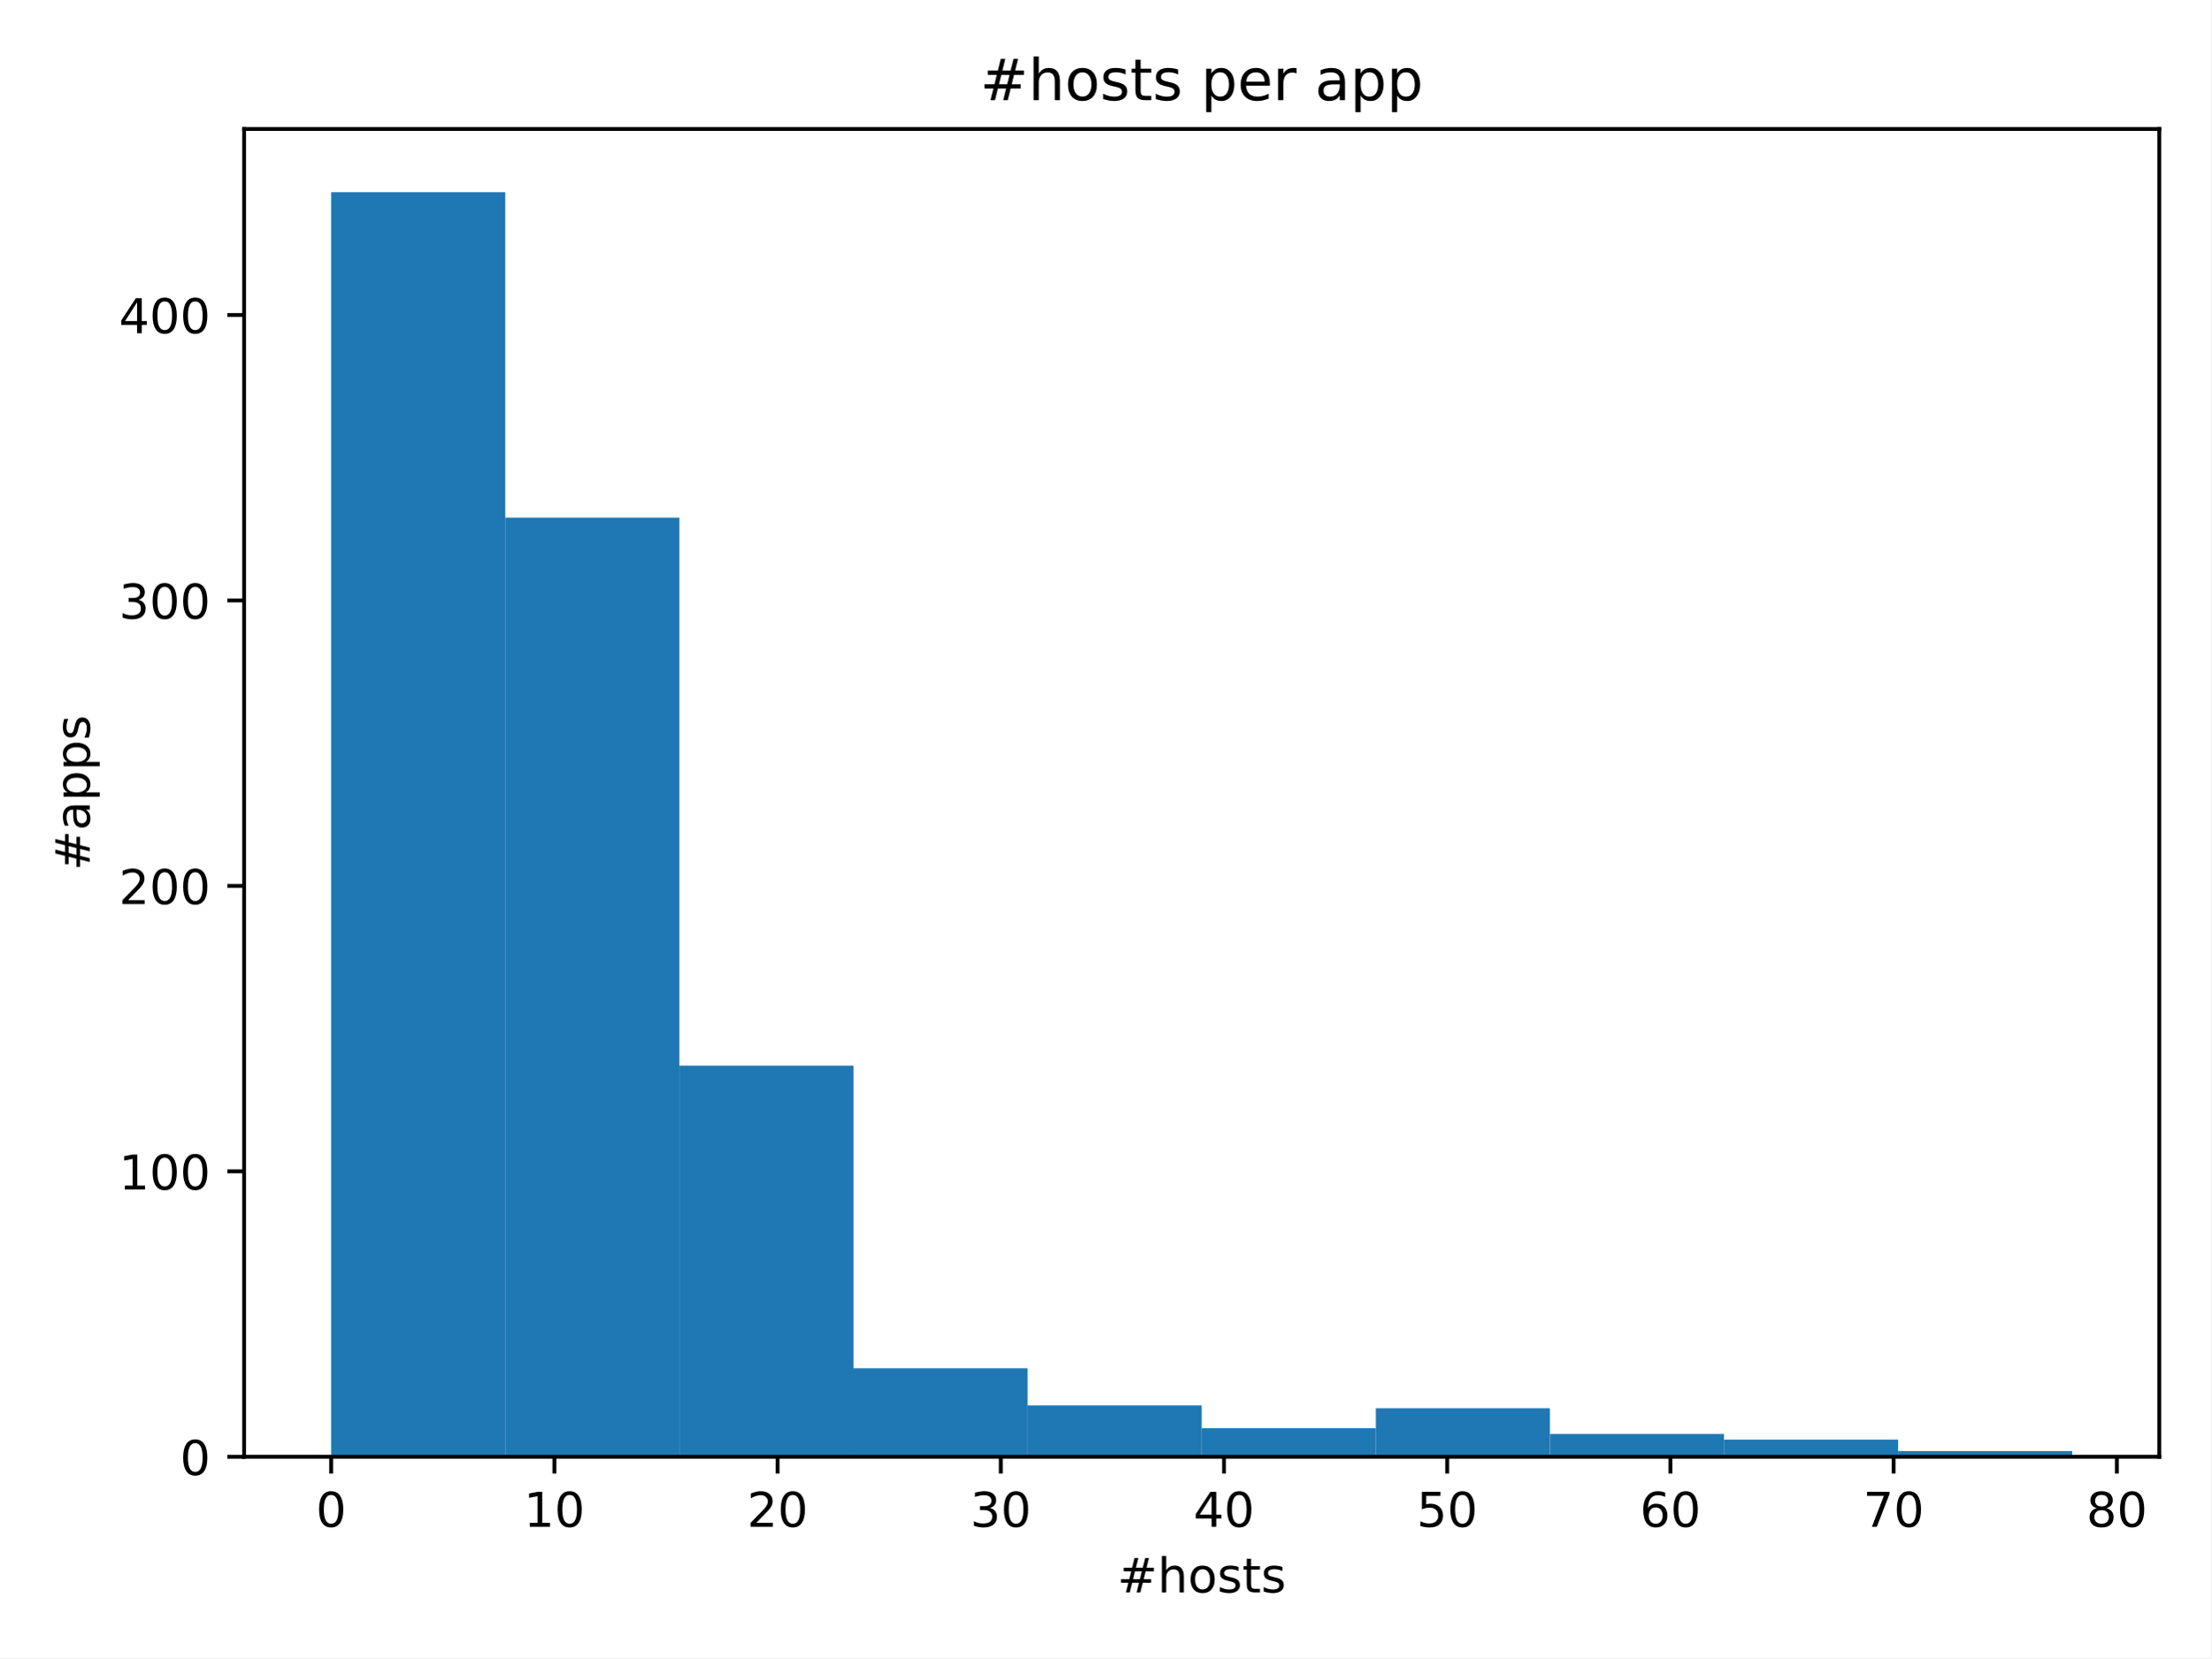
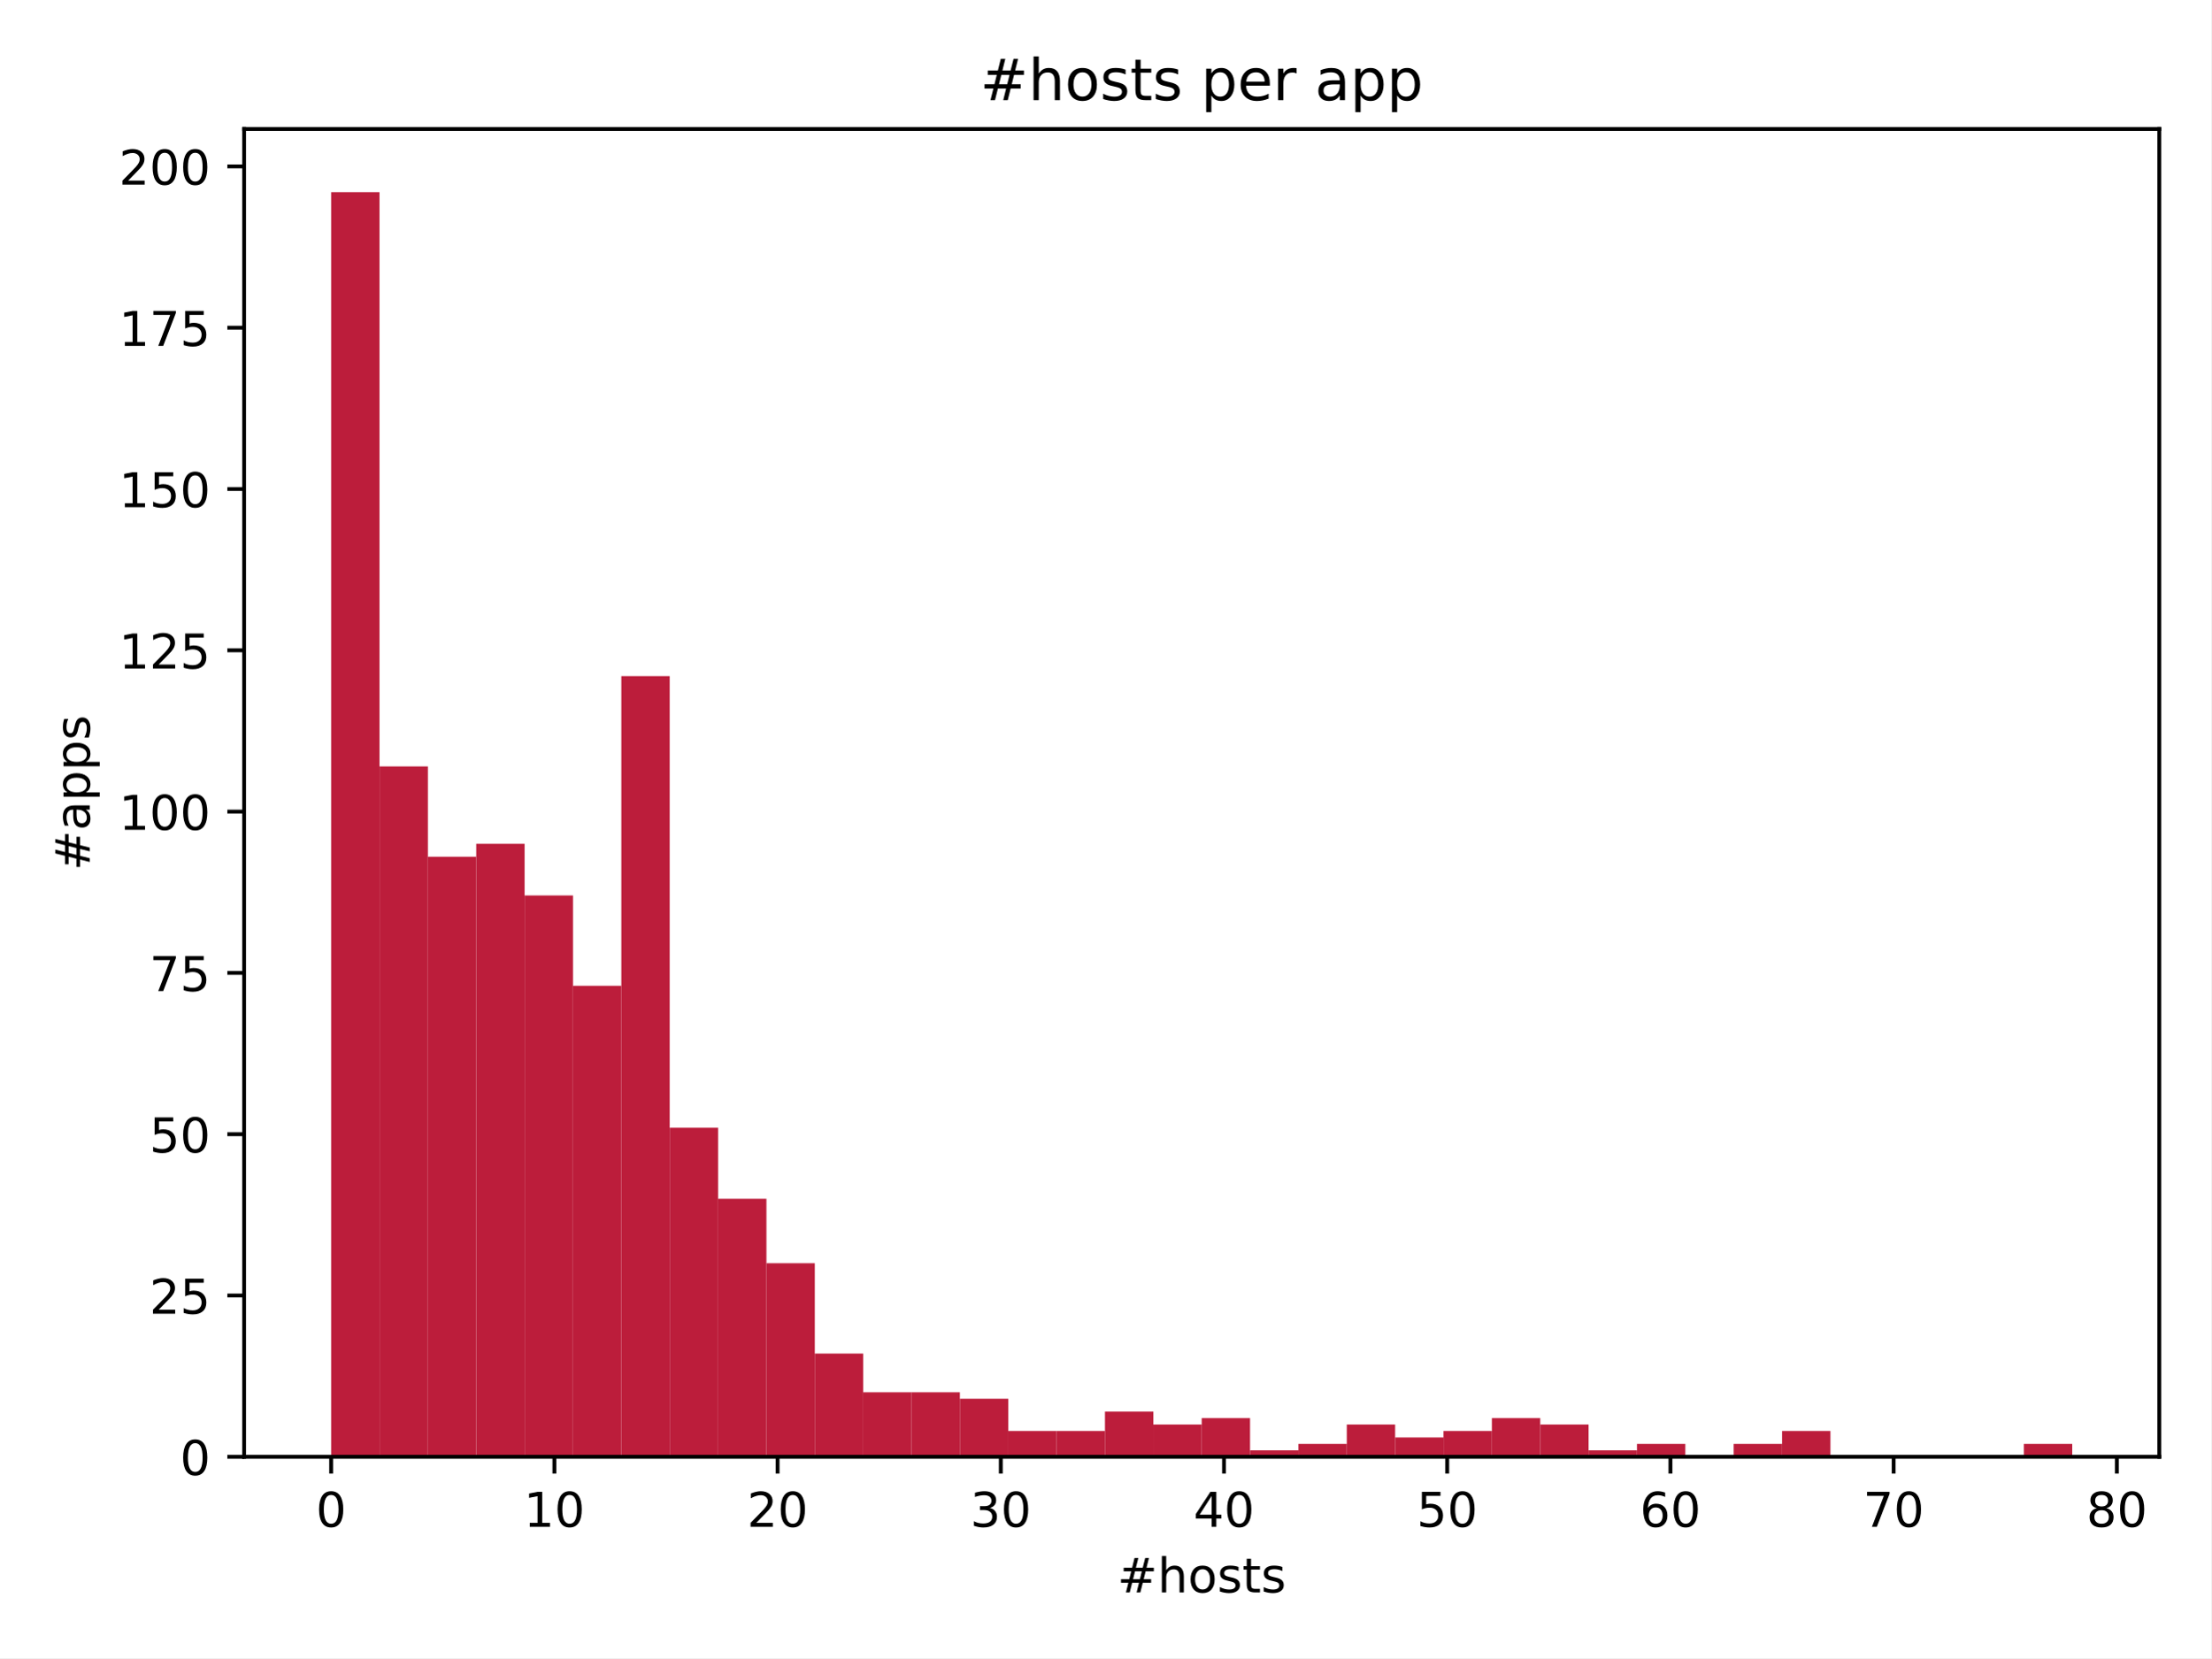
<svg xmlns="http://www.w3.org/2000/svg" xmlns:xlink="http://www.w3.org/1999/xlink" height="345.6pt" version="1.1" viewBox="0 0 460.8 345.6" width="460.8pt">
  <defs>
    <style type="text/css">*{stroke-linecap:butt;stroke-linejoin:round;}</style>
  </defs>
  <g id="figure_1">
    <g id="patch_1">
      <path d="M 0 345.6  L 460.8 345.6  L 460.8 0  L 0 0  z " style="fill:#ffffff;" />
    </g>
    <g id="axes_1">
      <g id="patch_2">
        <path d="M 50.87 303.64  L 450 303.64  L 450 26.88  L 50.87 26.88  z " style="fill:#ffffff;" />
      </g>
      <g id="patch_3">
-         <path clip-path="url(#p6327537e31)" d="M 69.012 303.64  L 105.297 303.64  L 105.297 40.059  L 69.012 40.059  z " style="fill:#1f77b4;" />
+         <path clip-path="url(#p799336137b)" d="M 69.012 303.64  L 79.091 303.64  L 79.091 40.059  L 69.012 40.059  z " style="fill:#bc1d3b;" />
      </g>
      <g id="patch_4">
-         <path clip-path="url(#p6327537e31)" d="M 105.297 303.64  L 141.581 303.64  L 141.581 107.888  L 105.297 107.888  z " style="fill:#1f77b4;" />
+         <path clip-path="url(#p799336137b)" d="M 79.091 303.64  L 89.17 303.64  L 89.17 159.746  L 79.091 159.746  z " style="fill:#bc1d3b;" />
      </g>
      <g id="patch_5">
-         <path clip-path="url(#p6327537e31)" d="M 141.581 303.64  L 177.866 303.64  L 177.866 222.126  L 141.581 222.126  z " style="fill:#1f77b4;" />
+         <path clip-path="url(#p799336137b)" d="M 89.17 303.64  L 99.249 303.64  L 99.249 178.574  L 89.17 178.574  z " style="fill:#bc1d3b;" />
      </g>
      <g id="patch_6">
-         <path clip-path="url(#p6327537e31)" d="M 177.866 303.64  L 214.15 303.64  L 214.15 285.195  L 177.866 285.195  z " style="fill:#1f77b4;" />
+         <path clip-path="url(#p799336137b)" d="M 99.249 303.64  L 109.328 303.64  L 109.328 175.884  L 99.249 175.884  z " style="fill:#bc1d3b;" />
      </g>
      <g id="patch_7">
-         <path clip-path="url(#p6327537e31)" d="M 214.15 303.64  L 250.435 303.64  L 250.435 292.93  L 214.15 292.93  z " style="fill:#1f77b4;" />
+         <path clip-path="url(#p799336137b)" d="M 109.328 303.64  L 119.407 303.64  L 119.407 186.642  L 109.328 186.642  z " style="fill:#bc1d3b;" />
      </g>
      <g id="patch_8">
-         <path clip-path="url(#p6327537e31)" d="M 250.435 303.64  L 286.72 303.64  L 286.72 297.69  L 250.435 297.69  z " style="fill:#1f77b4;" />
+         <path clip-path="url(#p799336137b)" d="M 119.407 303.64  L 129.487 303.64  L 129.487 205.47  L 119.407 205.47  z " style="fill:#bc1d3b;" />
      </g>
      <g id="patch_9">
-         <path clip-path="url(#p6327537e31)" d="M 286.72 303.64  L 323.004 303.64  L 323.004 293.525  L 286.72 293.525  z " style="fill:#1f77b4;" />
+         <path clip-path="url(#p799336137b)" d="M 129.487 303.64  L 139.566 303.64  L 139.566 140.919  L 129.487 140.919  z " style="fill:#bc1d3b;" />
      </g>
      <g id="patch_10">
-         <path clip-path="url(#p6327537e31)" d="M 323.004 303.64  L 359.289 303.64  L 359.289 298.88  L 323.004 298.88  z " style="fill:#1f77b4;" />
+         <path clip-path="url(#p799336137b)" d="M 139.566 303.64  L 149.645 303.64  L 149.645 235.055  L 139.566 235.055  z " style="fill:#bc1d3b;" />
      </g>
      <g id="patch_11">
-         <path clip-path="url(#p6327537e31)" d="M 359.289 303.64  L 395.573 303.64  L 395.573 300.07  L 359.289 300.07  z " style="fill:#1f77b4;" />
+         <path clip-path="url(#p799336137b)" d="M 149.645 303.64  L 159.724 303.64  L 159.724 249.848  L 149.645 249.848  z " style="fill:#bc1d3b;" />
      </g>
      <g id="patch_12">
-         <path clip-path="url(#p6327537e31)" d="M 395.573 303.64  L 431.858 303.64  L 431.858 302.45  L 395.573 302.45  z " style="fill:#1f77b4;" />
+         <path clip-path="url(#p799336137b)" d="M 159.724 303.64  L 169.803 303.64  L 169.803 263.296  L 159.724 263.296  z " style="fill:#bc1d3b;" />
+       </g>
+       <g id="patch_13">
+         <path clip-path="url(#p799336137b)" d="M 169.803 303.64  L 179.882 303.64  L 179.882 282.123  L 169.803 282.123  z " style="fill:#bc1d3b;" />
+       </g>
+       <g id="patch_14">
+         <path clip-path="url(#p799336137b)" d="M 179.882 303.64  L 189.961 303.64  L 189.961 290.192  L 179.882 290.192  z " style="fill:#bc1d3b;" />
+       </g>
+       <g id="patch_15">
+         <path clip-path="url(#p799336137b)" d="M 189.961 303.64  L 200.04 303.64  L 200.04 290.192  L 189.961 290.192  z " style="fill:#bc1d3b;" />
+       </g>
+       <g id="patch_16">
+         <path clip-path="url(#p799336137b)" d="M 200.04 303.64  L 210.119 303.64  L 210.119 291.537  L 200.04 291.537  z " style="fill:#bc1d3b;" />
+       </g>
+       <g id="patch_17">
+         <path clip-path="url(#p799336137b)" d="M 210.119 303.64  L 220.198 303.64  L 220.198 298.261  L 210.119 298.261  z " style="fill:#bc1d3b;" />
+       </g>
+       <g id="patch_18">
+         <path clip-path="url(#p799336137b)" d="M 220.198 303.64  L 230.277 303.64  L 230.277 298.261  L 220.198 298.261  z " style="fill:#bc1d3b;" />
+       </g>
+       <g id="patch_19">
+         <path clip-path="url(#p799336137b)" d="M 230.277 303.64  L 240.356 303.64  L 240.356 294.226  L 230.277 294.226  z " style="fill:#bc1d3b;" />
+       </g>
+       <g id="patch_20">
+         <path clip-path="url(#p799336137b)" d="M 240.356 303.64  L 250.435 303.64  L 250.435 296.916  L 240.356 296.916  z " style="fill:#bc1d3b;" />
+       </g>
+       <g id="patch_21">
+         <path clip-path="url(#p799336137b)" d="M 250.435 303.64  L 260.514 303.64  L 260.514 295.571  L 250.435 295.571  z " style="fill:#bc1d3b;" />
+       </g>
+       <g id="patch_22">
+         <path clip-path="url(#p799336137b)" d="M 260.514 303.64  L 270.593 303.64  L 270.593 302.295  L 260.514 302.295  z " style="fill:#bc1d3b;" />
+       </g>
+       <g id="patch_23">
+         <path clip-path="url(#p799336137b)" d="M 270.593 303.64  L 280.672 303.64  L 280.672 300.95  L 270.593 300.95  z " style="fill:#bc1d3b;" />
+       </g>
+       <g id="patch_24">
+         <path clip-path="url(#p799336137b)" d="M 280.672 303.64  L 290.751 303.64  L 290.751 296.916  L 280.672 296.916  z " style="fill:#bc1d3b;" />
+       </g>
+       <g id="patch_25">
+         <path clip-path="url(#p799336137b)" d="M 290.751 303.64  L 300.83 303.64  L 300.83 299.606  L 290.751 299.606  z " style="fill:#bc1d3b;" />
+       </g>
+       <g id="patch_26">
+         <path clip-path="url(#p799336137b)" d="M 300.83 303.64  L 310.909 303.64  L 310.909 298.261  L 300.83 298.261  z " style="fill:#bc1d3b;" />
+       </g>
+       <g id="patch_27">
+         <path clip-path="url(#p799336137b)" d="M 310.909 303.64  L 320.988 303.64  L 320.988 295.571  L 310.909 295.571  z " style="fill:#bc1d3b;" />
+       </g>
+       <g id="patch_28">
+         <path clip-path="url(#p799336137b)" d="M 320.988 303.64  L 331.067 303.64  L 331.067 296.916  L 320.988 296.916  z " style="fill:#bc1d3b;" />
+       </g>
+       <g id="patch_29">
+         <path clip-path="url(#p799336137b)" d="M 331.067 303.64  L 341.146 303.64  L 341.146 302.295  L 331.067 302.295  z " style="fill:#bc1d3b;" />
+       </g>
+       <g id="patch_30">
+         <path clip-path="url(#p799336137b)" d="M 341.146 303.64  L 351.225 303.64  L 351.225 300.95  L 341.146 300.95  z " style="fill:#bc1d3b;" />
+       </g>
+       <g id="patch_31">
+         <path clip-path="url(#p799336137b)" d="M 351.225 303.64  L 361.304 303.64  L 361.304 303.64  L 351.225 303.64  z " style="fill:#bc1d3b;" />
+       </g>
+       <g id="patch_32">
+         <path clip-path="url(#p799336137b)" d="M 361.304 303.64  L 371.383 303.64  L 371.383 300.95  L 361.304 300.95  z " style="fill:#bc1d3b;" />
+       </g>
+       <g id="patch_33">
+         <path clip-path="url(#p799336137b)" d="M 371.383 303.64  L 381.463 303.64  L 381.463 298.261  L 371.383 298.261  z " style="fill:#bc1d3b;" />
+       </g>
+       <g id="patch_34">
+         <path clip-path="url(#p799336137b)" d="M 381.463 303.64  L 391.542 303.64  L 391.542 303.64  L 381.463 303.64  z " style="fill:#bc1d3b;" />
+       </g>
+       <g id="patch_35">
+         <path clip-path="url(#p799336137b)" d="M 391.542 303.64  L 401.621 303.64  L 401.621 303.64  L 391.542 303.64  z " style="fill:#bc1d3b;" />
+       </g>
+       <g id="patch_36">
+         <path clip-path="url(#p799336137b)" d="M 401.621 303.64  L 411.7 303.64  L 411.7 303.64  L 401.621 303.64  z " style="fill:#bc1d3b;" />
+       </g>
+       <g id="patch_37">
+         <path clip-path="url(#p799336137b)" d="M 411.7 303.64  L 421.779 303.64  L 421.779 303.64  L 411.7 303.64  z " style="fill:#bc1d3b;" />
+       </g>
+       <g id="patch_38">
+         <path clip-path="url(#p799336137b)" d="M 421.779 303.64  L 431.858 303.64  L 431.858 300.95  L 421.779 300.95  z " style="fill:#bc1d3b;" />
      </g>
      <g id="matplotlib.axis_1">
        <g id="xtick_1">
          <g id="line2d_1">
            <defs>
-               <path d="M 0 0  L 0 3.5  " id="m9da766ece1" style="stroke:#000000;stroke-width:0.8;" />
+               <path d="M 0 0  L 0 3.5  " id="md228edaad6" style="stroke:#000000;stroke-width:0.8;" />
            </defs>
            <g>
-               <use style="stroke:#000000;stroke-width:0.8;" x="69.012" xlink:href="#m9da766ece1" y="303.64" />
+               <use style="stroke:#000000;stroke-width:0.8;" x="69.012" xlink:href="#md228edaad6" y="303.64" />
            </g>
          </g>
          <g id="text_1">
            <g transform="translate(65.83102 318.2384)scale(0.1 -0.1)">
              <defs>
                <path d="M 2034 4250  Q 1547 4250 1301 3770  Q 1056 3291 1056 2328  Q 1056 1369 1301 889  Q 1547 409 2034 409  Q 2525 409 2770 889  Q 3016 1369 3016 2328  Q 3016 3291 2770 3770  Q 2525 4250 2034 4250  z M 2034 4750  Q 2819 4750 3233 4129  Q 3647 3509 3647 2328  Q 3647 1150 3233 529  Q 2819 -91 2034 -91  Q 1250 -91 836 529  Q 422 1150 422 2328  Q 422 3509 836 4129  Q 1250 4750 2034 4750  z " id="DejaVuSans-30" transform="scale(0.015625)" />
              </defs>
              <use xlink:href="#DejaVuSans-30" />
            </g>
          </g>
        </g>
        <g id="xtick_2">
          <g id="line2d_2">
            <g>
-               <use style="stroke:#000000;stroke-width:0.8;" x="115.531" xlink:href="#m9da766ece1" y="303.64" />
+               <use style="stroke:#000000;stroke-width:0.8;" x="115.531" xlink:href="#md228edaad6" y="303.64" />
            </g>
          </g>
          <g id="text_2">
            <g transform="translate(109.1684 318.2384)scale(0.1 -0.1)">
              <defs>
                <path d="M 794 531  L 1825 531  L 1825 4091  L 703 3866  L 703 4441  L 1819 4666  L 2450 4666  L 2450 531  L 3481 531  L 3481 0  L 794 0  L 794 531  z " id="DejaVuSans-31" transform="scale(0.015625)" />
              </defs>
              <use xlink:href="#DejaVuSans-31" />
              <use x="63.623" xlink:href="#DejaVuSans-30" />
            </g>
          </g>
        </g>
        <g id="xtick_3">
          <g id="line2d_3">
            <g>
-               <use style="stroke:#000000;stroke-width:0.8;" x="162.05" xlink:href="#m9da766ece1" y="303.64" />
+               <use style="stroke:#000000;stroke-width:0.8;" x="162.05" xlink:href="#md228edaad6" y="303.64" />
            </g>
          </g>
          <g id="text_3">
            <g transform="translate(155.6871 318.2384)scale(0.1 -0.1)">
              <defs>
                <path d="M 1228 531  L 3431 531  L 3431 0  L 469 0  L 469 531  Q 828 903 1448 1529  Q 2069 2156 2228 2338  Q 2531 2678 2651 2914  Q 2772 3150 2772 3378  Q 2772 3750 2511 3984  Q 2250 4219 1831 4219  Q 1534 4219 1204 4116  Q 875 4013 500 3803  L 500 4441  Q 881 4594 1212 4672  Q 1544 4750 1819 4750  Q 2544 4750 2975 4387  Q 3406 4025 3406 3419  Q 3406 3131 3298 2873  Q 3191 2616 2906 2266  Q 2828 2175 2409 1742  Q 1991 1309 1228 531  z " id="DejaVuSans-32" transform="scale(0.015625)" />
              </defs>
              <use xlink:href="#DejaVuSans-32" />
              <use x="63.623" xlink:href="#DejaVuSans-30" />
            </g>
          </g>
        </g>
        <g id="xtick_4">
          <g id="line2d_4">
            <g>
-               <use style="stroke:#000000;stroke-width:0.8;" x="208.568" xlink:href="#m9da766ece1" y="303.64" />
+               <use style="stroke:#000000;stroke-width:0.8;" x="208.568" xlink:href="#md228edaad6" y="303.64" />
            </g>
          </g>
          <g id="text_4">
            <g transform="translate(202.2057 318.2384)scale(0.1 -0.1)">
              <defs>
                <path d="M 2597 2516  Q 3050 2419 3304 2112  Q 3559 1806 3559 1356  Q 3559 666 3084 287  Q 2609 -91 1734 -91  Q 1441 -91 1130 -33  Q 819 25 488 141  L 488 750  Q 750 597 1062 519  Q 1375 441 1716 441  Q 2309 441 2620 675  Q 2931 909 2931 1356  Q 2931 1769 2642 2001  Q 2353 2234 1838 2234  L 1294 2234  L 1294 2753  L 1863 2753  Q 2328 2753 2575 2939  Q 2822 3125 2822 3475  Q 2822 3834 2567 4026  Q 2313 4219 1838 4219  Q 1578 4219 1281 4162  Q 984 4106 628 3988  L 628 4550  Q 988 4650 1302 4700  Q 1616 4750 1894 4750  Q 2613 4750 3031 4423  Q 3450 4097 3450 3541  Q 3450 3153 3228 2886  Q 3006 2619 2597 2516  z " id="DejaVuSans-33" transform="scale(0.015625)" />
              </defs>
              <use xlink:href="#DejaVuSans-33" />
              <use x="63.623" xlink:href="#DejaVuSans-30" />
            </g>
          </g>
        </g>
        <g id="xtick_5">
          <g id="line2d_5">
            <g>
-               <use style="stroke:#000000;stroke-width:0.8;" x="255.087" xlink:href="#m9da766ece1" y="303.64" />
+               <use style="stroke:#000000;stroke-width:0.8;" x="255.087" xlink:href="#md228edaad6" y="303.64" />
            </g>
          </g>
          <g id="text_5">
            <g transform="translate(248.7244 318.2384)scale(0.1 -0.1)">
              <defs>
                <path d="M 2419 4116  L 825 1625  L 2419 1625  L 2419 4116  z M 2253 4666  L 3047 4666  L 3047 1625  L 3713 1625  L 3713 1100  L 3047 1100  L 3047 0  L 2419 0  L 2419 1100  L 313 1100  L 313 1709  L 2253 4666  z " id="DejaVuSans-34" transform="scale(0.015625)" />
              </defs>
              <use xlink:href="#DejaVuSans-34" />
              <use x="63.623" xlink:href="#DejaVuSans-30" />
            </g>
          </g>
        </g>
        <g id="xtick_6">
          <g id="line2d_6">
            <g>
-               <use style="stroke:#000000;stroke-width:0.8;" x="301.606" xlink:href="#m9da766ece1" y="303.64" />
+               <use style="stroke:#000000;stroke-width:0.8;" x="301.606" xlink:href="#md228edaad6" y="303.64" />
            </g>
          </g>
          <g id="text_6">
            <g transform="translate(295.243 318.2384)scale(0.1 -0.1)">
              <defs>
                <path d="M 691 4666  L 3169 4666  L 3169 4134  L 1269 4134  L 1269 2991  Q 1406 3038 1543 3061  Q 1681 3084 1819 3084  Q 2600 3084 3056 2656  Q 3513 2228 3513 1497  Q 3513 744 3044 326  Q 2575 -91 1722 -91  Q 1428 -91 1123 -41  Q 819 9 494 109  L 494 744  Q 775 591 1075 516  Q 1375 441 1709 441  Q 2250 441 2565 725  Q 2881 1009 2881 1497  Q 2881 1984 2565 2268  Q 2250 2553 1709 2553  Q 1456 2553 1204 2497  Q 953 2441 691 2322  L 691 4666  z " id="DejaVuSans-35" transform="scale(0.015625)" />
              </defs>
              <use xlink:href="#DejaVuSans-35" />
              <use x="63.623" xlink:href="#DejaVuSans-30" />
            </g>
          </g>
        </g>
        <g id="xtick_7">
          <g id="line2d_7">
            <g>
-               <use style="stroke:#000000;stroke-width:0.8;" x="348.124" xlink:href="#m9da766ece1" y="303.64" />
+               <use style="stroke:#000000;stroke-width:0.8;" x="348.124" xlink:href="#md228edaad6" y="303.64" />
            </g>
          </g>
          <g id="text_7">
            <g transform="translate(341.7617 318.2384)scale(0.1 -0.1)">
              <defs>
                <path d="M 2113 2584  Q 1688 2584 1439 2293  Q 1191 2003 1191 1497  Q 1191 994 1439 701  Q 1688 409 2113 409  Q 2538 409 2786 701  Q 3034 994 3034 1497  Q 3034 2003 2786 2293  Q 2538 2584 2113 2584  z M 3366 4563  L 3366 3988  Q 3128 4100 2886 4159  Q 2644 4219 2406 4219  Q 1781 4219 1451 3797  Q 1122 3375 1075 2522  Q 1259 2794 1537 2939  Q 1816 3084 2150 3084  Q 2853 3084 3261 2657  Q 3669 2231 3669 1497  Q 3669 778 3244 343  Q 2819 -91 2113 -91  Q 1303 -91 875 529  Q 447 1150 447 2328  Q 447 3434 972 4092  Q 1497 4750 2381 4750  Q 2619 4750 2861 4703  Q 3103 4656 3366 4563  z " id="DejaVuSans-36" transform="scale(0.015625)" />
              </defs>
              <use xlink:href="#DejaVuSans-36" />
              <use x="63.623" xlink:href="#DejaVuSans-30" />
            </g>
          </g>
        </g>
        <g id="xtick_8">
          <g id="line2d_8">
            <g>
-               <use style="stroke:#000000;stroke-width:0.8;" x="394.643" xlink:href="#m9da766ece1" y="303.64" />
+               <use style="stroke:#000000;stroke-width:0.8;" x="394.643" xlink:href="#md228edaad6" y="303.64" />
            </g>
          </g>
          <g id="text_8">
            <g transform="translate(388.2803 318.2384)scale(0.1 -0.1)">
              <defs>
                <path d="M 525 4666  L 3525 4666  L 3525 4397  L 1831 0  L 1172 0  L 2766 4134  L 525 4134  L 525 4666  z " id="DejaVuSans-37" transform="scale(0.015625)" />
              </defs>
              <use xlink:href="#DejaVuSans-37" />
              <use x="63.623" xlink:href="#DejaVuSans-30" />
            </g>
          </g>
        </g>
        <g id="xtick_9">
          <g id="line2d_9">
            <g>
-               <use style="stroke:#000000;stroke-width:0.8;" x="441.161" xlink:href="#m9da766ece1" y="303.64" />
+               <use style="stroke:#000000;stroke-width:0.8;" x="441.161" xlink:href="#md228edaad6" y="303.64" />
            </g>
          </g>
          <g id="text_9">
            <g transform="translate(434.799 318.2384)scale(0.1 -0.1)">
              <defs>
                <path d="M 2034 2216  Q 1584 2216 1326 1975  Q 1069 1734 1069 1313  Q 1069 891 1326 650  Q 1584 409 2034 409  Q 2484 409 2743 651  Q 3003 894 3003 1313  Q 3003 1734 2745 1975  Q 2488 2216 2034 2216  z M 1403 2484  Q 997 2584 770 2862  Q 544 3141 544 3541  Q 544 4100 942 4425  Q 1341 4750 2034 4750  Q 2731 4750 3128 4425  Q 3525 4100 3525 3541  Q 3525 3141 3298 2862  Q 3072 2584 2669 2484  Q 3125 2378 3379 2068  Q 3634 1759 3634 1313  Q 3634 634 3220 271  Q 2806 -91 2034 -91  Q 1263 -91 848 271  Q 434 634 434 1313  Q 434 1759 690 2068  Q 947 2378 1403 2484  z M 1172 3481  Q 1172 3119 1398 2916  Q 1625 2713 2034 2713  Q 2441 2713 2670 2916  Q 2900 3119 2900 3481  Q 2900 3844 2670 4047  Q 2441 4250 2034 4250  Q 1625 4250 1398 4047  Q 1172 3844 1172 3481  z " id="DejaVuSans-38" transform="scale(0.015625)" />
              </defs>
              <use xlink:href="#DejaVuSans-38" />
              <use x="63.623" xlink:href="#DejaVuSans-30" />
            </g>
          </g>
        </g>
        <g id="text_10">
          <g transform="translate(232.8475 331.9166)scale(0.1 -0.1)">
            <defs>
              <path d="M 3272 2816  L 2363 2816  L 2100 1772  L 3016 1772  L 3272 2816  z M 2803 4594  L 2478 3297  L 3391 3297  L 3719 4594  L 4219 4594  L 3897 3297  L 4872 3297  L 4872 2816  L 3775 2816  L 3519 1772  L 4513 1772  L 4513 1294  L 3397 1294  L 3072 0  L 2572 0  L 2894 1294  L 1978 1294  L 1656 0  L 1153 0  L 1478 1294  L 494 1294  L 494 1772  L 1594 1772  L 1856 2816  L 850 2816  L 850 3297  L 1978 3297  L 2297 4594  L 2803 4594  z " id="DejaVuSans-23" transform="scale(0.015625)" />
              <path d="M 3513 2113  L 3513 0  L 2938 0  L 2938 2094  Q 2938 2591 2744 2837  Q 2550 3084 2163 3084  Q 1697 3084 1428 2787  Q 1159 2491 1159 1978  L 1159 0  L 581 0  L 581 4863  L 1159 4863  L 1159 2956  Q 1366 3272 1645 3428  Q 1925 3584 2291 3584  Q 2894 3584 3203 3211  Q 3513 2838 3513 2113  z " id="DejaVuSans-68" transform="scale(0.015625)" />
              <path d="M 1959 3097  Q 1497 3097 1228 2736  Q 959 2375 959 1747  Q 959 1119 1226 758  Q 1494 397 1959 397  Q 2419 397 2687 759  Q 2956 1122 2956 1747  Q 2956 2369 2687 2733  Q 2419 3097 1959 3097  z M 1959 3584  Q 2709 3584 3137 3096  Q 3566 2609 3566 1747  Q 3566 888 3137 398  Q 2709 -91 1959 -91  Q 1206 -91 779 398  Q 353 888 353 1747  Q 353 2609 779 3096  Q 1206 3584 1959 3584  z " id="DejaVuSans-6f" transform="scale(0.015625)" />
              <path d="M 2834 3397  L 2834 2853  Q 2591 2978 2328 3040  Q 2066 3103 1784 3103  Q 1356 3103 1142 2972  Q 928 2841 928 2578  Q 928 2378 1081 2264  Q 1234 2150 1697 2047  L 1894 2003  Q 2506 1872 2764 1633  Q 3022 1394 3022 966  Q 3022 478 2636 193  Q 2250 -91 1575 -91  Q 1294 -91 989 -36  Q 684 19 347 128  L 347 722  Q 666 556 975 473  Q 1284 391 1588 391  Q 1994 391 2212 530  Q 2431 669 2431 922  Q 2431 1156 2273 1281  Q 2116 1406 1581 1522  L 1381 1569  Q 847 1681 609 1914  Q 372 2147 372 2553  Q 372 3047 722 3315  Q 1072 3584 1716 3584  Q 2034 3584 2315 3537  Q 2597 3491 2834 3397  z " id="DejaVuSans-73" transform="scale(0.015625)" />
              <path d="M 1172 4494  L 1172 3500  L 2356 3500  L 2356 3053  L 1172 3053  L 1172 1153  Q 1172 725 1289 603  Q 1406 481 1766 481  L 2356 481  L 2356 0  L 1766 0  Q 1100 0 847 248  Q 594 497 594 1153  L 594 3053  L 172 3053  L 172 3500  L 594 3500  L 594 4494  L 1172 4494  z " id="DejaVuSans-74" transform="scale(0.015625)" />
            </defs>
            <use xlink:href="#DejaVuSans-23" />
            <use x="83.789" xlink:href="#DejaVuSans-68" />
            <use x="147.168" xlink:href="#DejaVuSans-6f" />
            <use x="208.35" xlink:href="#DejaVuSans-73" />
            <use x="260.449" xlink:href="#DejaVuSans-74" />
            <use x="299.658" xlink:href="#DejaVuSans-73" />
          </g>
        </g>
      </g>
      <g id="matplotlib.axis_2">
        <g id="ytick_1">
          <g id="line2d_10">
            <defs>
-               <path d="M 0 0  L -3.5 0  " id="m8285456b12" style="stroke:#000000;stroke-width:0.8;" />
+               <path d="M 0 0  L -3.5 0  " id="m606b7a2a91" style="stroke:#000000;stroke-width:0.8;" />
            </defs>
            <g>
-               <use style="stroke:#000000;stroke-width:0.8;" x="50.87" xlink:href="#m8285456b12" y="303.64" />
+               <use style="stroke:#000000;stroke-width:0.8;" x="50.87" xlink:href="#m606b7a2a91" y="303.64" />
            </g>
          </g>
          <g id="text_11">
            <g transform="translate(37.5075 307.4392)scale(0.1 -0.1)">
              <use xlink:href="#DejaVuSans-30" />
            </g>
          </g>
        </g>
        <g id="ytick_2">
          <g id="line2d_11">
            <g>
-               <use style="stroke:#000000;stroke-width:0.8;" x="50.87" xlink:href="#m8285456b12" y="244.141" />
+               <use style="stroke:#000000;stroke-width:0.8;" x="50.87" xlink:href="#m606b7a2a91" y="270.02" />
            </g>
          </g>
          <g id="text_12">
-             <g transform="translate(24.7825 247.9401)scale(0.1 -0.1)">
-               <use xlink:href="#DejaVuSans-31" />
-               <use x="63.623" xlink:href="#DejaVuSans-30" />
-               <use x="127.246" xlink:href="#DejaVuSans-30" />
+             <g transform="translate(31.145 273.8192)scale(0.1 -0.1)">
+               <use xlink:href="#DejaVuSans-32" />
+               <use x="63.623" xlink:href="#DejaVuSans-35" />
            </g>
          </g>
        </g>
        <g id="ytick_3">
          <g id="line2d_12">
            <g>
-               <use style="stroke:#000000;stroke-width:0.8;" x="50.87" xlink:href="#m8285456b12" y="184.642" />
+               <use style="stroke:#000000;stroke-width:0.8;" x="50.87" xlink:href="#m606b7a2a91" y="236.4" />
            </g>
          </g>
          <g id="text_13">
-             <g transform="translate(24.7825 188.441)scale(0.1 -0.1)">
-               <use xlink:href="#DejaVuSans-32" />
-               <use x="63.623" xlink:href="#DejaVuSans-30" />
-               <use x="127.246" xlink:href="#DejaVuSans-30" />
+             <g transform="translate(31.145 240.1992)scale(0.1 -0.1)">
+               <use xlink:href="#DejaVuSans-35" />
+               <use x="63.623" xlink:href="#DejaVuSans-30" />
            </g>
          </g>
        </g>
        <g id="ytick_4">
          <g id="line2d_13">
            <g>
-               <use style="stroke:#000000;stroke-width:0.8;" x="50.87" xlink:href="#m8285456b12" y="125.143" />
+               <use style="stroke:#000000;stroke-width:0.8;" x="50.87" xlink:href="#m606b7a2a91" y="202.78" />
            </g>
          </g>
          <g id="text_14">
-             <g transform="translate(24.7825 128.942)scale(0.1 -0.1)">
-               <use xlink:href="#DejaVuSans-33" />
-               <use x="63.623" xlink:href="#DejaVuSans-30" />
-               <use x="127.246" xlink:href="#DejaVuSans-30" />
+             <g transform="translate(31.145 206.5792)scale(0.1 -0.1)">
+               <use xlink:href="#DejaVuSans-37" />
+               <use x="63.623" xlink:href="#DejaVuSans-35" />
            </g>
          </g>
        </g>
        <g id="ytick_5">
          <g id="line2d_14">
            <g>
-               <use style="stroke:#000000;stroke-width:0.8;" x="50.87" xlink:href="#m8285456b12" y="65.644" />
+               <use style="stroke:#000000;stroke-width:0.8;" x="50.87" xlink:href="#m606b7a2a91" y="169.16" />
            </g>
          </g>
          <g id="text_15">
-             <g transform="translate(24.7825 69.44287)scale(0.1 -0.1)">
-               <use xlink:href="#DejaVuSans-34" />
+             <g transform="translate(24.7825 172.9591)scale(0.1 -0.1)">
+               <use xlink:href="#DejaVuSans-31" />
              <use x="63.623" xlink:href="#DejaVuSans-30" />
              <use x="127.246" xlink:href="#DejaVuSans-30" />
            </g>
          </g>
        </g>
-         <g id="text_16">
+         <g id="ytick_6">
+           <g id="line2d_15">
+             <g>
+               <use style="stroke:#000000;stroke-width:0.8;" x="50.87" xlink:href="#m606b7a2a91" y="135.54" />
+             </g>
+           </g>
+           <g id="text_16">
+             <g transform="translate(24.7825 139.3391)scale(0.1 -0.1)">
+               <use xlink:href="#DejaVuSans-31" />
+               <use x="63.623" xlink:href="#DejaVuSans-32" />
+               <use x="127.246" xlink:href="#DejaVuSans-35" />
+             </g>
+           </g>
+         </g>
+         <g id="ytick_7">
+           <g id="line2d_16">
+             <g>
+               <use style="stroke:#000000;stroke-width:0.8;" x="50.87" xlink:href="#m606b7a2a91" y="101.92" />
+             </g>
+           </g>
+           <g id="text_17">
+             <g transform="translate(24.7825 105.7191)scale(0.1 -0.1)">
+               <use xlink:href="#DejaVuSans-31" />
+               <use x="63.623" xlink:href="#DejaVuSans-35" />
+               <use x="127.246" xlink:href="#DejaVuSans-30" />
+             </g>
+           </g>
+         </g>
+         <g id="ytick_8">
+           <g id="line2d_17">
+             <g>
+               <use style="stroke:#000000;stroke-width:0.8;" x="50.87" xlink:href="#m606b7a2a91" y="68.3" />
+             </g>
+           </g>
+           <g id="text_18">
+             <g transform="translate(24.7825 72.09908)scale(0.1 -0.1)">
+               <use xlink:href="#DejaVuSans-31" />
+               <use x="63.623" xlink:href="#DejaVuSans-37" />
+               <use x="127.246" xlink:href="#DejaVuSans-35" />
+             </g>
+           </g>
+         </g>
+         <g id="ytick_9">
+           <g id="line2d_18">
+             <g>
+               <use style="stroke:#000000;stroke-width:0.8;" x="50.87" xlink:href="#m606b7a2a91" y="34.68" />
+             </g>
+           </g>
+           <g id="text_19">
+             <g transform="translate(24.7825 38.47906)scale(0.1 -0.1)">
+               <use xlink:href="#DejaVuSans-32" />
+               <use x="63.623" xlink:href="#DejaVuSans-30" />
+               <use x="127.246" xlink:href="#DejaVuSans-30" />
+             </g>
+           </g>
+         </g>
+         <g id="text_20">
          <g transform="translate(18.70281 181.467)rotate(-90)scale(0.1 -0.1)">
            <defs>
              <path d="M 2194 1759  Q 1497 1759 1228 1600  Q 959 1441 959 1056  Q 959 750 1161 570  Q 1363 391 1709 391  Q 2188 391 2477 730  Q 2766 1069 2766 1631  L 2766 1759  L 2194 1759  z M 3341 1997  L 3341 0  L 2766 0  L 2766 531  Q 2569 213 2275 61  Q 1981 -91 1556 -91  Q 1019 -91 701 211  Q 384 513 384 1019  Q 384 1609 779 1909  Q 1175 2209 1959 2209  L 2766 2209  L 2766 2266  Q 2766 2663 2505 2880  Q 2244 3097 1772 3097  Q 1472 3097 1187 3025  Q 903 2953 641 2809  L 641 3341  Q 956 3463 1253 3523  Q 1550 3584 1831 3584  Q 2591 3584 2966 3190  Q 3341 2797 3341 1997  z " id="DejaVuSans-61" transform="scale(0.015625)" />
              <path d="M 1159 525  L 1159 -1331  L 581 -1331  L 581 3500  L 1159 3500  L 1159 2969  Q 1341 3281 1617 3432  Q 1894 3584 2278 3584  Q 2916 3584 3314 3078  Q 3713 2572 3713 1747  Q 3713 922 3314 415  Q 2916 -91 2278 -91  Q 1894 -91 1617 61  Q 1341 213 1159 525  z M 3116 1747  Q 3116 2381 2855 2742  Q 2594 3103 2138 3103  Q 1681 3103 1420 2742  Q 1159 2381 1159 1747  Q 1159 1113 1420 752  Q 1681 391 2138 391  Q 2594 391 2855 752  Q 3116 1113 3116 1747  z " id="DejaVuSans-70" transform="scale(0.015625)" />
            </defs>
            <use xlink:href="#DejaVuSans-23" />
            <use x="83.789" xlink:href="#DejaVuSans-61" />
            <use x="145.068" xlink:href="#DejaVuSans-70" />
            <use x="208.545" xlink:href="#DejaVuSans-70" />
            <use x="272.021" xlink:href="#DejaVuSans-73" />
          </g>
        </g>
      </g>
-       <g id="patch_13">
+       <g id="patch_39">
        <path d="M 50.87 303.64  L 50.87 26.88  " style="fill:none;stroke:#000000;stroke-linecap:square;stroke-linejoin:miter;stroke-width:0.8;" />
      </g>
-       <g id="patch_14">
+       <g id="patch_40">
        <path d="M 450 303.64  L 450 26.88  " style="fill:none;stroke:#000000;stroke-linecap:square;stroke-linejoin:miter;stroke-width:0.8;" />
      </g>
-       <g id="patch_15">
+       <g id="patch_41">
        <path d="M 50.87 303.64  L 450 303.64  " style="fill:none;stroke:#000000;stroke-linecap:square;stroke-linejoin:miter;stroke-width:0.8;" />
      </g>
-       <g id="patch_16">
+       <g id="patch_42">
        <path d="M 50.87 26.88  L 450 26.88  " style="fill:none;stroke:#000000;stroke-linecap:square;stroke-linejoin:miter;stroke-width:0.8;" />
      </g>
-       <g id="text_17">
+       <g id="text_21">
        <g transform="translate(204.2537 20.88)scale(0.12 -0.12)">
          <defs>
            <path id="DejaVuSans-20" transform="scale(0.015625)" />
            <path d="M 3597 1894  L 3597 1613  L 953 1613  Q 991 1019 1311 708  Q 1631 397 2203 397  Q 2534 397 2845 478  Q 3156 559 3463 722  L 3463 178  Q 3153 47 2828 -22  Q 2503 -91 2169 -91  Q 1331 -91 842 396  Q 353 884 353 1716  Q 353 2575 817 3079  Q 1281 3584 2069 3584  Q 2775 3584 3186 3129  Q 3597 2675 3597 1894  z M 3022 2063  Q 3016 2534 2758 2815  Q 2500 3097 2075 3097  Q 1594 3097 1305 2825  Q 1016 2553 972 2059  L 3022 2063  z " id="DejaVuSans-65" transform="scale(0.015625)" />
            <path d="M 2631 2963  Q 2534 3019 2420 3045  Q 2306 3072 2169 3072  Q 1681 3072 1420 2755  Q 1159 2438 1159 1844  L 1159 0  L 581 0  L 581 3500  L 1159 3500  L 1159 2956  Q 1341 3275 1631 3429  Q 1922 3584 2338 3584  Q 2397 3584 2469 3576  Q 2541 3569 2628 3553  L 2631 2963  z " id="DejaVuSans-72" transform="scale(0.015625)" />
          </defs>
          <use xlink:href="#DejaVuSans-23" />
          <use x="83.789" xlink:href="#DejaVuSans-68" />
          <use x="147.168" xlink:href="#DejaVuSans-6f" />
          <use x="208.35" xlink:href="#DejaVuSans-73" />
          <use x="260.449" xlink:href="#DejaVuSans-74" />
          <use x="299.658" xlink:href="#DejaVuSans-73" />
          <use x="351.758" xlink:href="#DejaVuSans-20" />
          <use x="383.545" xlink:href="#DejaVuSans-70" />
          <use x="447.021" xlink:href="#DejaVuSans-65" />
          <use x="508.545" xlink:href="#DejaVuSans-72" />
          <use x="549.658" xlink:href="#DejaVuSans-20" />
          <use x="581.445" xlink:href="#DejaVuSans-61" />
          <use x="642.725" xlink:href="#DejaVuSans-70" />
          <use x="706.201" xlink:href="#DejaVuSans-70" />
        </g>
      </g>
    </g>
  </g>
  <defs>
-     <clipPath id="p6327537e31">
+     <clipPath id="p799336137b">
      <rect height="276.76" width="399.13" x="50.87" y="26.88" />
    </clipPath>
  </defs>
</svg>
